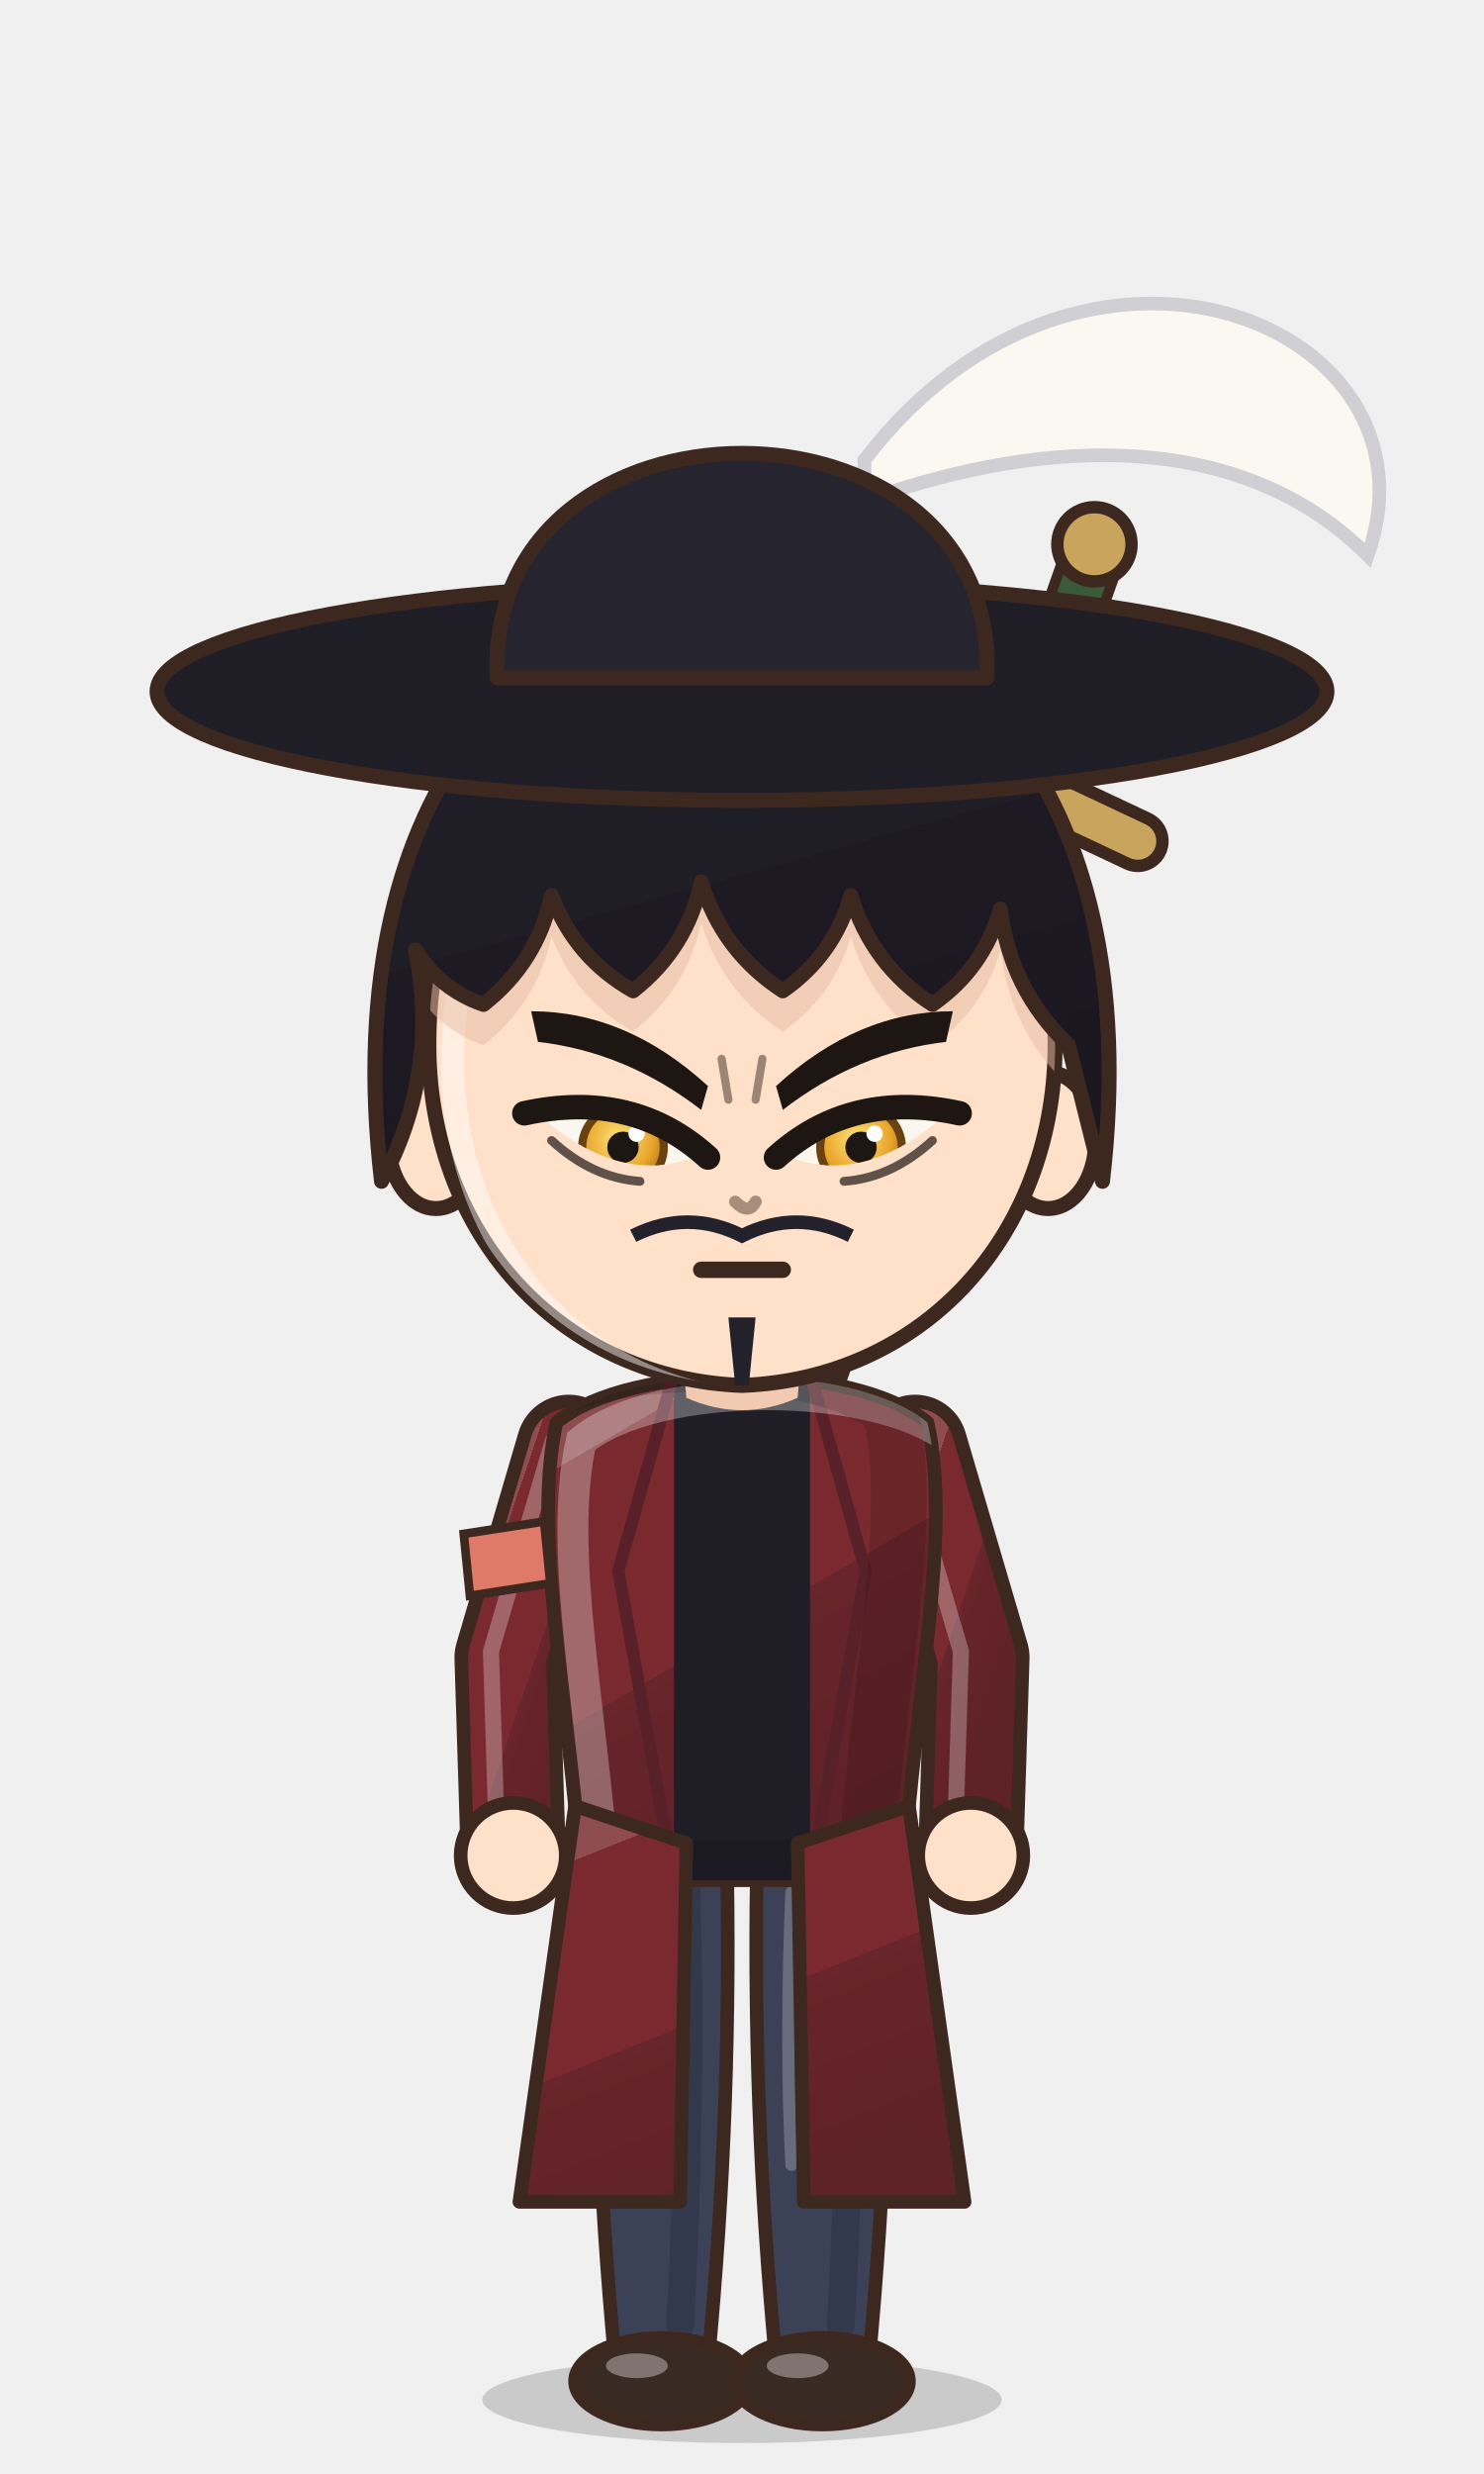
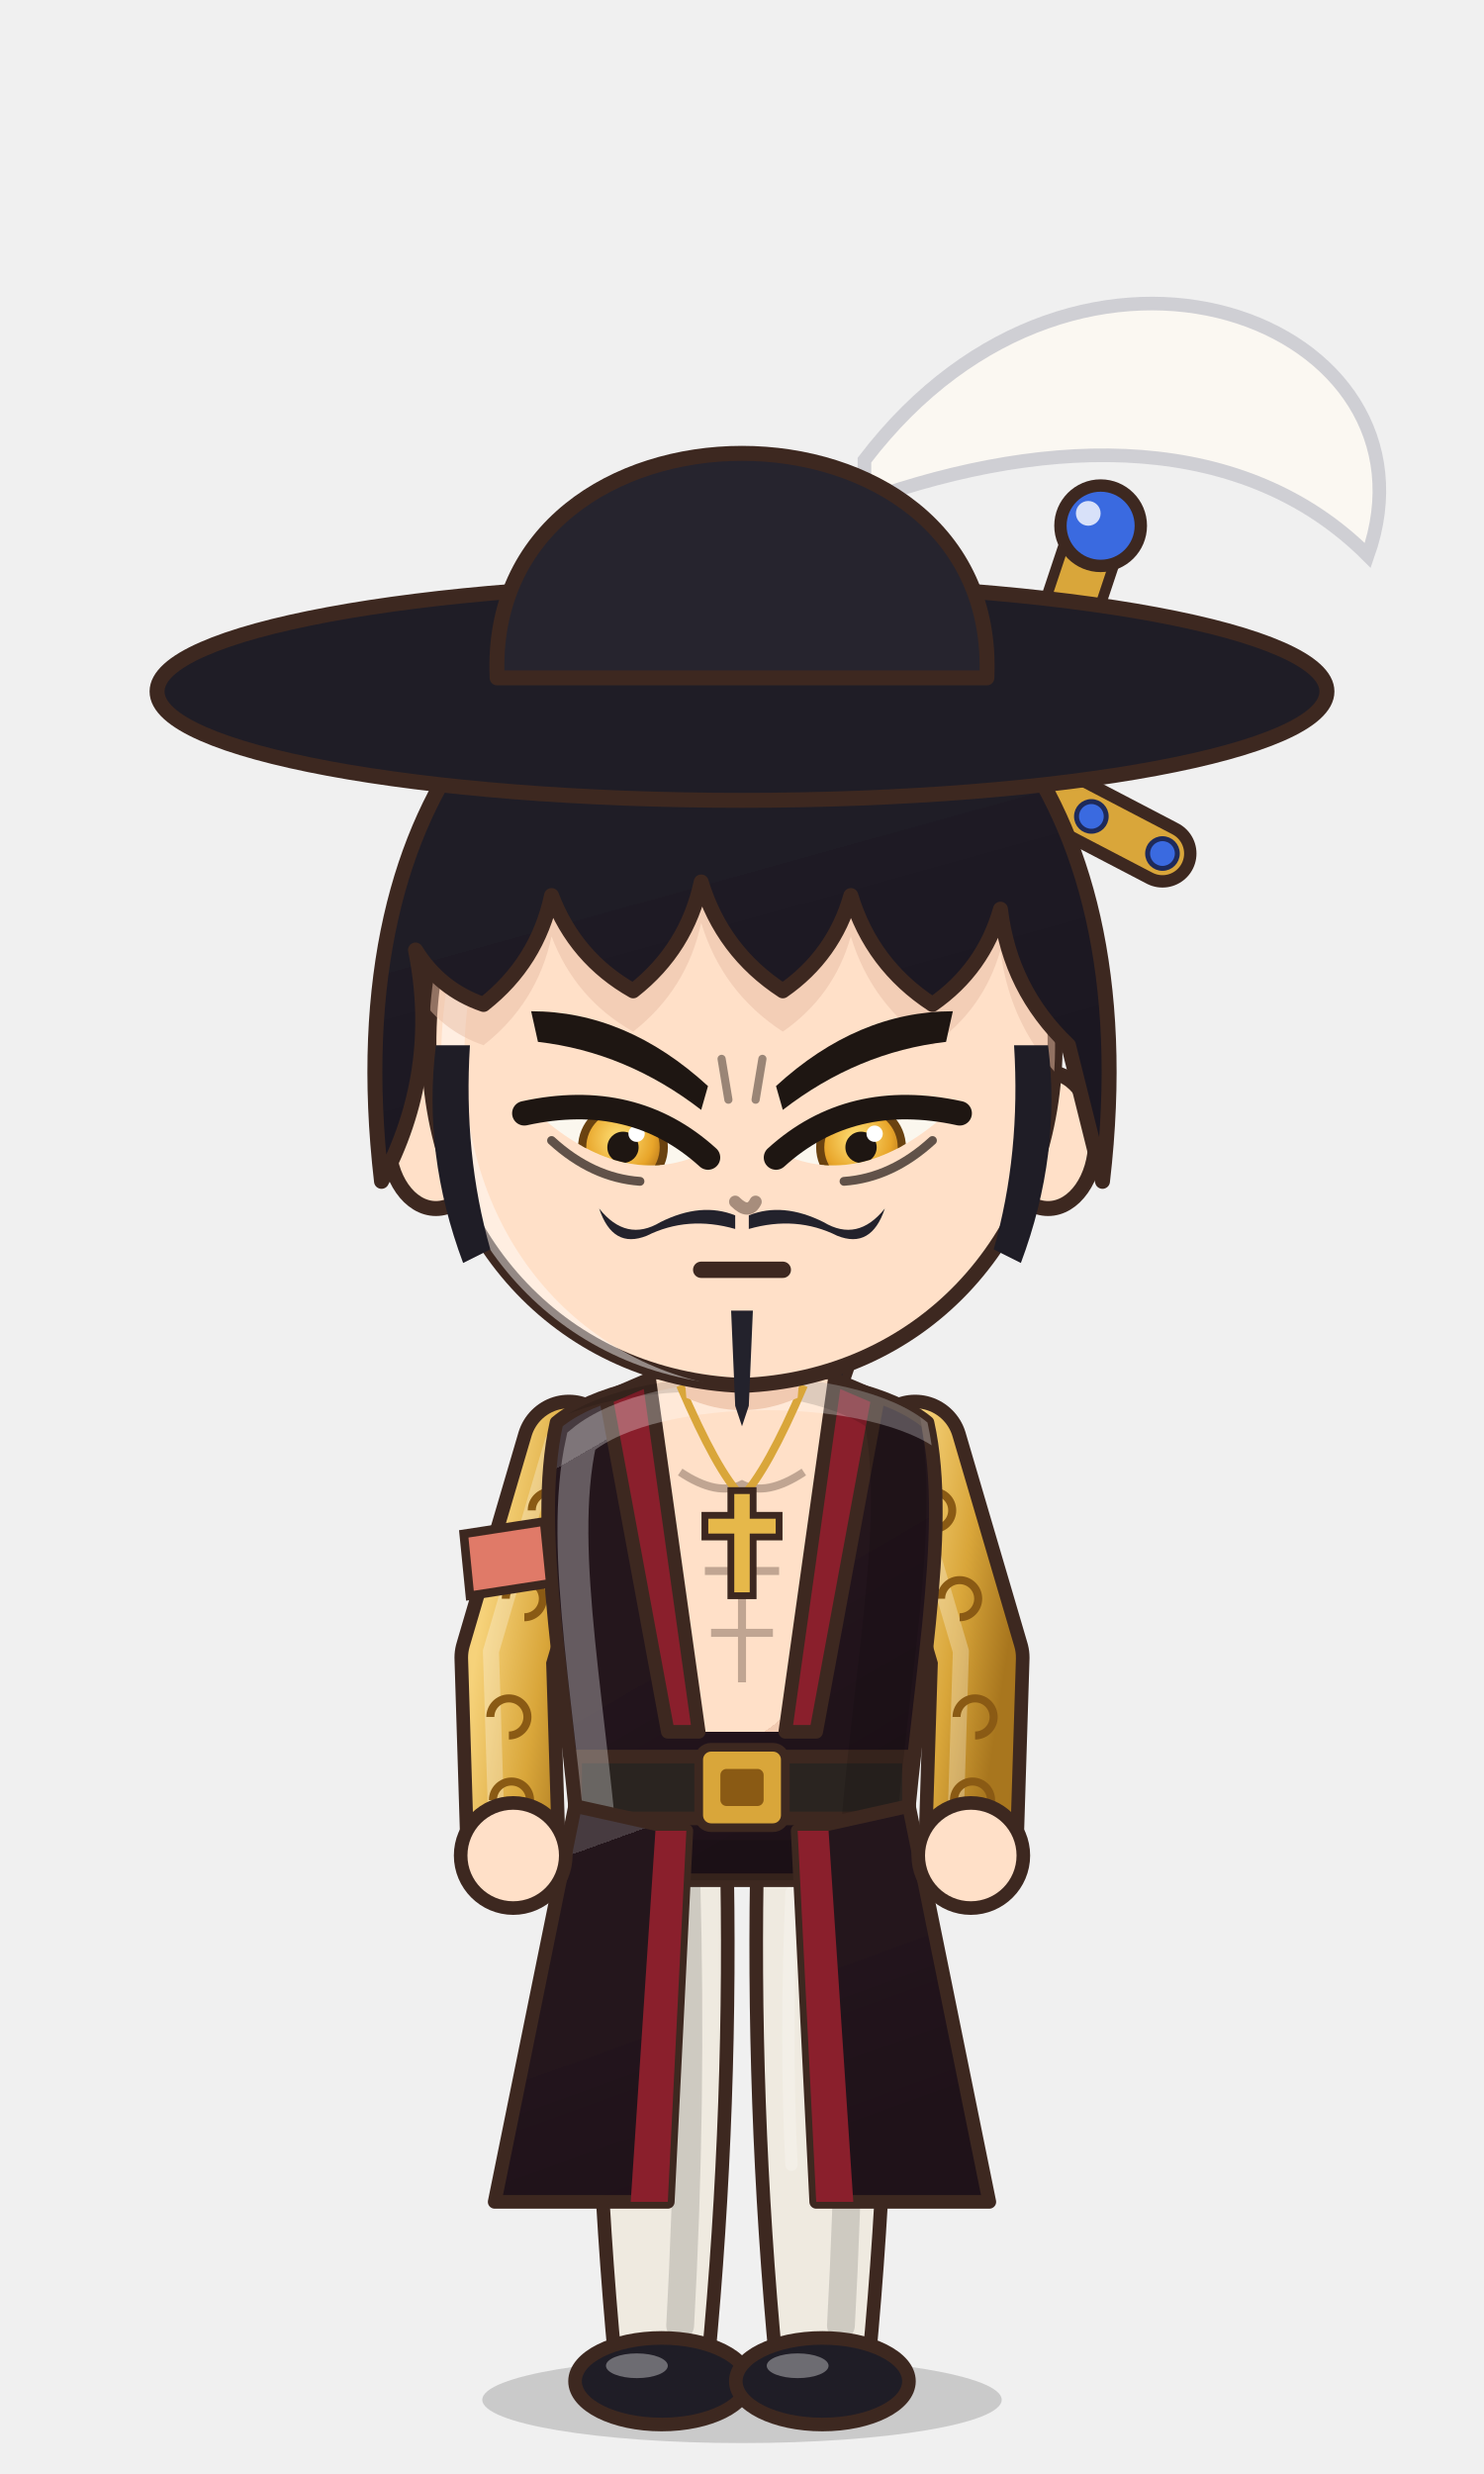
<svg xmlns="http://www.w3.org/2000/svg" viewBox="-120 -180 240 400" width="81.6" height="136.0">
  <defs>
    <linearGradient id="hair133" x1="0" y1="0" x2=".35" y2="1">
      <stop offset="0" stop-color="#424148" />
      <stop offset=".16" stop-color="#424148" />
      <stop offset=".16" stop-color="#1f1d26" />
      <stop offset=".58" stop-color="#1f1d26" />
      <stop offset=".58" stop-color="#1e1a24" />
      <stop offset="1" stop-color="#1b1721" />
    </linearGradient>
    <radialGradient id="skin133" cx=".4" cy=".32" r=".85">
      <stop offset="0" stop-color="#ffe0c8" />
      <stop offset=".84" stop-color="#ffe0c8" />
      <stop offset=".84" stop-color="#f1cab1" />
      <stop offset="1" stop-color="#f1cab1" />
    </radialGradient>
    <linearGradient id="cloth133" x1="0" y1="0" x2=".45" y2="1">
-       <stop offset="0" stop-color="#8f4c4f" />
-       <stop offset=".16" stop-color="#8f4c4f" />
-       <stop offset=".16" stop-color="#7a2a2e" />
-       <stop offset=".6" stop-color="#7a2a2e" />
-       <stop offset=".6" stop-color="#68252b" />
-       <stop offset="1" stop-color="#5f2227" />
+       <stop offset="0" stop-color="#473b40" />
+       <stop offset=".16" stop-color="#473b40" />
+       <stop offset=".16" stop-color="#24161c" />
+       <stop offset=".6" stop-color="#24161c" />
+       <stop offset=".6" stop-color="#22141c" />
+       <stop offset="1" stop-color="#1f1219" />
    </linearGradient>
    <linearGradient id="iris133" x1="0" y1="0" x2="0" y2="1">
      <stop offset="0" stop-color="#281a12" />
      <stop offset=".5" stop-color="#5a3a2a" />
      <stop offset="1" stop-color="#a49289" />
+     </linearGradient>
+     <linearGradient id="gold133" x1="0" y1="0" x2="1" y2="1">
+       <stop offset="0" stop-color="#f6d27a" />
+       <stop offset=".55" stop-color="#d9a63a" />
+       <stop offset="1" stop-color="#a8761e" />
    </linearGradient>
    <radialGradient id="hawkiris133" cx=".45" cy=".4" r=".7">
      <stop offset="0" stop-color="#ffe27a" />
      <stop offset=".6" stop-color="#e8a52a" />
      <stop offset="1" stop-color="#9a5a12" />
    </radialGradient>
    <linearGradient id="straw133" x1="0" y1="0" x2=".3" y2="1">
      <stop offset="0" stop-color="#ffe7aa" />
      <stop offset=".16" stop-color="#ffe7aa" />
      <stop offset=".16" stop-color="#ffe39a" />
      <stop offset=".58" stop-color="#ffe39a" />
      <stop offset=".58" stop-color="#e9b456" />
      <stop offset="1" stop-color="#d6a54f" />
    </linearGradient>
    <radialGradient id="blush133">
      <stop offset="0" stop-color="#ff7f86" stop-opacity=".9" />
      <stop offset="1" stop-color="#ff7f86" stop-opacity="0" />
    </radialGradient>
    <clipPath id="face133">
      <path d="M -46,-4 C -47,-38 -25,-55 0,-55 C 25,-55 47,-38 46,-4 C 45,23 26,43 0,44 C -26,43 -45,23 -46,-4 Z" />
    </clipPath>
    <clipPath id="torso133">
      <path d="M -30,50 C -34,68 -28,94 -26,124 L 26,124 C 28,94 34,68 30,50 C 18,40 -18,40 -30,50 Z" />
    </clipPath>
  </defs>
  <ellipse cx="0" cy="208" rx="42" ry="7" fill="#000000" opacity=".16" />
  <g transform="translate(0,44) scale(1.1) translate(0,-44)" />
-   <path d="M -26,150 L 44,-54" stroke="#3d2820" stroke-width="12" stroke-linecap="round" />
-   <path d="M -26,150 L 44,-54" stroke="#2b2a33" stroke-width="9" stroke-linecap="round" />
-   <path d="M 30,-60 L 64,-44" stroke="#3d2820" stroke-width="10" stroke-linecap="round" />
-   <path d="M 30,-60 L 64,-44" stroke="#c9a45c" stroke-width="6" stroke-linecap="round" />
-   <path d="M 44,-54 L 56,-88" stroke="#3d2820" stroke-width="10.4" stroke-linecap="round" />
-   <path d="M 44,-54 L 56,-88" stroke="#3a5a3a" stroke-width="7" stroke-linecap="round" />
-   <circle cx="57" cy="-92" r="6" fill="#c9a45c" stroke="#3d2820" stroke-width="2" />
-   <path d="M -23.5,118 Q -24.5,160.0 -20.5,202 L -5.5,202 Q -1.5,160.0 -2.5,118 Z" fill="#3b4258" stroke="#3d2820" stroke-width="2.2" stroke-linejoin="round" />
+   <path d="M -26,150 L 44,-54" stroke="#3d2820" stroke-width="13" stroke-linecap="round" />
+   <path d="M -26,150 L 44,-54" stroke="#1f1d26" stroke-width="10" stroke-linecap="round" />
+   <path d="M -20,138 L 40,-48" stroke="#d9a63a" stroke-width="1.4" opacity=".8" />
+   <path d="M 22,-66 L 68,-42" stroke="#3d2820" stroke-width="11" stroke-linecap="round" />
+   <path d="M 22,-66 L 68,-42" stroke="#d9a63a" stroke-width="7" stroke-linecap="round" />
+   <circle cx="22.0" cy="-66" r="2.4" fill="#3a6ae0" stroke="#1e2a5a" stroke-width=".8" />
+   <circle cx="33.5" cy="-60" r="2.4" fill="#3a6ae0" stroke="#1e2a5a" stroke-width=".8" />
+   <circle cx="56.5" cy="-48" r="2.4" fill="#3a6ae0" stroke="#1e2a5a" stroke-width=".8" />
+   <circle cx="68.0" cy="-42" r="2.4" fill="#3a6ae0" stroke="#1e2a5a" stroke-width=".8" />
+   <path d="M 44,-54 L 56,-90" stroke="#3d2820" stroke-width="10.4" stroke-linecap="round" />
+   <path d="M 44,-54 L 56,-90" stroke="#d9a63a" stroke-width="7" stroke-linecap="round" />
+   <circle cx="58" cy="-95" r="6.5" fill="#3a6ae0" stroke="#3d2820" stroke-width="2" />
+   <circle cx="56" cy="-97" r="2" fill="#ffffff" opacity=".8" />
+   <path d="M -23.5,118 Q -24.5,160.0 -20.5,202 L -5.5,202 Q -1.5,160.0 -2.5,118 Z" fill="#efeae0" stroke="#3d2820" stroke-width="2.2" stroke-linejoin="round" />
  <path d="M -9,124 Q -8,160 -10,196" stroke="#000000" stroke-width="4.5" fill="none" opacity=".14" stroke-linecap="round" />
  <path d="M -18,126 Q -19,150 -18,170" stroke="#ffffff" stroke-width="2" fill="none" opacity=".22" stroke-linecap="round" />
-   <ellipse cx="-13" cy="205" rx="14" ry="7" fill="#3a2a24" stroke="#3d2820" stroke-width="2.2" stroke-linejoin="round" />
+   <ellipse cx="-13" cy="205" rx="14" ry="7" fill="#1f1d26" stroke="#3d2820" stroke-width="2.2" stroke-linejoin="round" />
  <ellipse cx="-17" cy="202.5" rx="5" ry="2" fill="#ffffff" opacity=".35" />
-   <path d="M 2.5,118 Q 1.5,160.0 5.5,202 L 20.5,202 Q 24.5,160.0 23.5,118 Z" fill="#3b4258" stroke="#3d2820" stroke-width="2.2" stroke-linejoin="round" />
+   <path d="M 2.5,118 Q 1.5,160.0 5.5,202 L 20.5,202 Q 24.5,160.0 23.5,118 Z" fill="#efeae0" stroke="#3d2820" stroke-width="2.2" stroke-linejoin="round" />
  <path d="M 17,124 Q 18,160 16,196" stroke="#000000" stroke-width="4.5" fill="none" opacity=".14" stroke-linecap="round" />
  <path d="M 8,126 Q 7,150 8,170" stroke="#ffffff" stroke-width="2" fill="none" opacity=".22" stroke-linecap="round" />
-   <ellipse cx="13" cy="205" rx="14" ry="7" fill="#3a2a24" stroke="#3d2820" stroke-width="2.2" stroke-linejoin="round" />
+   <ellipse cx="13" cy="205" rx="14" ry="7" fill="#1f1d26" stroke="#3d2820" stroke-width="2.2" stroke-linejoin="round" />
  <ellipse cx="9" cy="202.5" rx="5" ry="2" fill="#ffffff" opacity=".35" />
  <path d="M -28,54 L -38,88 L -37,120" stroke="#3d2820" stroke-width="17" fill="none" stroke-linecap="round" stroke-linejoin="round" />
-   <path d="M -28,54 L -38,88 L -37,120" stroke="url(#cloth133)" stroke-width="12.6" fill="none" stroke-linecap="round" stroke-linejoin="round" />
+   <path d="M -28,54 L -38,88 L -37,120" stroke="url(#gold133)" stroke-width="12.6" fill="none" stroke-linecap="round" stroke-linejoin="round" />
  <path d="M -28,54 L -38,88 L -37,120" transform="translate(-2.6,-1)" stroke="#ffffff" stroke-width="2.6" fill="none" stroke-linecap="round" stroke-linejoin="round" opacity=".28" />
+   <path d="M -34.0,64.2 a 3,3 0 1 1 3,3" stroke="#8a5a14" stroke-width="1.3" fill="none" />
+   <path d="M -38.2,78.48 a 3,3 0 1 1 3,3" stroke="#8a5a14" stroke-width="1.3" fill="none" />
+   <path d="M -40.7,97.6 a 3,3 0 1 1 3,3" stroke="#8a5a14" stroke-width="1.3" fill="none" />
+   <path d="M -40.28,111.04 a 3,3 0 1 1 3,3" stroke="#8a5a14" stroke-width="1.3" fill="none" />
  <path d="M 28,54 L 38,88 L 37,120" stroke="#3d2820" stroke-width="17" fill="none" stroke-linecap="round" stroke-linejoin="round" />
-   <path d="M 28,54 L 38,88 L 37,120" stroke="url(#cloth133)" stroke-width="12.6" fill="none" stroke-linecap="round" stroke-linejoin="round" />
+   <path d="M 28,54 L 38,88 L 37,120" stroke="url(#gold133)" stroke-width="12.6" fill="none" stroke-linecap="round" stroke-linejoin="round" />
  <path d="M 28,54 L 38,88 L 37,120" transform="translate(-2.6,-1)" stroke="#ffffff" stroke-width="2.6" fill="none" stroke-linecap="round" stroke-linejoin="round" opacity=".28" />
+   <path d="M 28.0,64.2 a 3,3 0 1 1 3,3" stroke="#8a5a14" stroke-width="1.3" fill="none" />
+   <path d="M 32.2,78.48 a 3,3 0 1 1 3,3" stroke="#8a5a14" stroke-width="1.3" fill="none" />
+   <path d="M 34.7,97.6 a 3,3 0 1 1 3,3" stroke="#8a5a14" stroke-width="1.3" fill="none" />
+   <path d="M 34.28,111.04 a 3,3 0 1 1 3,3" stroke="#8a5a14" stroke-width="1.3" fill="none" />
  <path d="M -30,50 C -34,68 -28,94 -26,124 L 26,124 C 28,94 34,68 30,50 C 18,40 -18,40 -30,50 Z" fill="url(#cloth133)" stroke="#3d2820" stroke-width="2.2" stroke-linejoin="round" />
-   <path d="M -11,42 L 11,42 L 11,124 L -11,124 Z" fill="#1f1d26" />
-   <path d="M -11,42 L -20,74 L -11,124 M 11,42 L 20,74 L 11,124" stroke="#582029" stroke-width="2" fill="none" />
+   <path d="M -15,43 L 15,43 L 7,100 L -7,100 Z" fill="url(#skin133)" />
+   <path d="M -10,58 Q -4,62 0,60 Q 4,62 10,58 M 0,64 L 0,92 M -6,74 L 6,74 M -5,84 L 5,84" stroke="#c0a592" stroke-width="1.3" fill="none" />
+   <path d="M -15,43 L -7,100 L -12,100 L -22,46 Z M 15,43 L 7,100 L 12,100 L 22,46 Z" fill="#8a1f2c" stroke="#3d2820" stroke-width="2.2" stroke-linejoin="round" />
+   <path d="M -27,104 L 27,104 L 27,114 L -27,114 Z" fill="#2a2420" stroke="#3d2820" stroke-width="2.2" stroke-linejoin="round" />
+   <rect x="-7" y="102.5" width="14" height="13" rx="2" fill="#d9a63a" stroke="#3d2820" stroke-width="1.4" />
+   <rect x="-3.5" y="106" width="7" height="6" rx="1" fill="#8a5a14" />
  <g clip-path="url(#torso133)">
    <path d="M -30,50 C -34,68 -28,94 -26,124 L 26,124 C 28,94 34,68 30,50 C 18,40 -18,40 -30,50 Z" transform="translate(4,3)" fill="none" stroke="#ffffff" stroke-width="5" opacity=".3" />
    <path d="M -30,50 C -34,68 -28,94 -26,124 L 26,124 C 28,94 34,68 30,50 C 18,40 -18,40 -30,50 Z" transform="translate(-6,-2)" fill="none" stroke="#000000" stroke-width="9" opacity=".13" />
  </g>
-   <path d="M -27,112 L -36,176 L -10,176 L -9,118 Z M 27,112 L 36,176 L 10,176 L 9,118 Z" fill="url(#cloth133)" stroke="#3d2820" stroke-width="2.2" stroke-linejoin="round" />
+   <path d="M -10,44 Q -4,58 0,62 Q 4,58 10,44" stroke="#d9a63a" stroke-width="1.3" fill="none" />
+   <path d="M -1.8,61 L 1.8,61 L 1.8,65 L 6,65 L 6,68.5 L 1.8,68.5 L 1.8,78 L -1.8,78 L -1.8,68.5 L -6,68.5 L -6,65 L -1.8,65 Z" fill="#e6b84a" stroke="#3d2820" stroke-width="1.1" />
+   <path d="M -27,112 L -40,176 L -12,176 L -9,116 Z M 27,112 L 40,176 L 12,176 L 9,116 Z" fill="url(#cloth133)" stroke="#3d2820" stroke-width="2.2" stroke-linejoin="round" />
+   <path d="M -12,176 L -9,116 L -14,116 L -18,176 Z M 12,176 L 9,116 L 14,116 L 18,176 Z" fill="#8a1f2c" />
  <circle cx="-37" cy="120" r="8.5" fill="url(#skin133)" stroke="#3d2820" stroke-width="2.2" />
  <circle cx="37" cy="120" r="8.5" fill="url(#skin133)" stroke="#3d2820" stroke-width="2.2" />
  <path d="M -45,68 L -32,66 L -31,76 L -44,78 Z" fill="#e07a68" stroke="#3d2820" stroke-width="1.4" />
  <path d="M -10,34 L 10,34 L 9,46 Q 0,50 -9,46 Z" fill="#f1cab1" />
  <g transform="translate(0,44) scale(1.1) translate(0,-44)">
    <ellipse cx="-45" cy="8" rx="7" ry="10" fill="url(#skin133)" stroke="#3d2820" stroke-width="2.2" stroke-linejoin="round" />
    <ellipse cx="45" cy="8" rx="7" ry="10" fill="url(#skin133)" stroke="#3d2820" stroke-width="2.2" stroke-linejoin="round" />
    <path d="M -46,-4 C -47,-38 -25,-55 0,-55 C 25,-55 47,-38 46,-4 C 45,23 26,43 0,44 C -26,43 -45,23 -46,-4 Z" fill="url(#skin133)" stroke="#3d2820" stroke-width="2.2" stroke-linejoin="round" />
    <g clip-path="url(#face133)">
      <path d="M -46,-4 C -47,-38 -25,-55 0,-55 C 25,-55 47,-38 46,-4 C 45,23 26,43 0,44 C -26,43 -45,23 -46,-4 Z" transform="translate(3.5,2.5)" fill="none" stroke="#ffffff" stroke-width="3.4" opacity=".45" />
    </g>
    <g clip-path="url(#face133)">
      <path d="M -53,14 C -60,-46 -28,-72 0,-72 C 28,-72 60,-46 53,14 L 48,-6 Q 39.4,-14.2 38,-26 Q 35.5,-17.2 28,-12 Q 19.1,-17.8 16,-28 Q 13.5,-19.2 6,-14 Q -2.9,-19.8 -6,-30 Q -8.1,-20.2 -16,-14 Q -24.5,-18.8 -28,-28 Q -30.1,-18.2 -38,-12 Q -44.4,-14.2 -48,-20 Q -44.4,-2.1 -53,14 Z" transform="translate(0,6)" fill="#e7bca4" opacity=".5" />
    </g>
    <defs>
      <clipPath id="hk1330">
        <path d="M -6,10 Q -16,1 -29,5 Q -17,15 -6,10 Z" />
      </clipPath>
    </defs>
    <path d="M -6,10 Q -16,1 -29,5 Q -17,15 -6,10 Z" fill="#fbf7ee" />
    <g clip-path="url(#hk1330)">
      <circle cx="-17.5" cy="9" r="6" fill="url(#hawkiris133)" stroke="#6a4210" stroke-width="1.2" />
      <circle cx="-17.5" cy="9" r="2.3" fill="#1e1612" />
      <circle cx="-15.5" cy="7" r="1.2" fill="#ffffff" />
      <path d="M -6,3 Q -17,-2 -29,0 L -29,5 Q -16,1 -6,10 Z" fill="#000000" opacity=".25" />
    </g>
    <path d="M -5,10.5 Q -16,0.5 -32,4" stroke="#1e1612" stroke-width="3.6" fill="none" stroke-linecap="round" />
    <path d="M -15,14 Q -22,13.5 -28,8" stroke="#1e1612" stroke-width="1.3" fill="none" stroke-linecap="round" opacity=".7" />
    <path d="M -31,-11 Q -17,-11 -5,0 L -6,3.5 Q -17,-5 -30,-6.5 Z" fill="#1e1612" />
    <defs>
      <clipPath id="hk1332">
        <path d="M 6,10 Q 16,1 29,5 Q 17,15 6,10 Z" />
      </clipPath>
    </defs>
    <path d="M 6,10 Q 16,1 29,5 Q 17,15 6,10 Z" fill="#fbf7ee" />
    <g clip-path="url(#hk1332)">
      <circle cx="17.5" cy="9" r="6" fill="url(#hawkiris133)" stroke="#6a4210" stroke-width="1.2" />
      <circle cx="17.5" cy="9" r="2.3" fill="#1e1612" />
      <circle cx="19.5" cy="7" r="1.2" fill="#ffffff" />
      <path d="M 6,3 Q 17,-2 29,0 L 29,5 Q 16,1 6,10 Z" fill="#000000" opacity=".25" />
    </g>
    <path d="M 5,10.5 Q 16,0.5 32,4" stroke="#1e1612" stroke-width="3.6" fill="none" stroke-linecap="round" />
    <path d="M 15,14 Q 22,13.5 28,8" stroke="#1e1612" stroke-width="1.3" fill="none" stroke-linecap="round" opacity=".7" />
    <path d="M 31,-11 Q 17,-11 5,0 L 6,3.5 Q 17,-5 30,-6.5 Z" fill="#1e1612" />
    <path d="M -3,-4 L -2,2 M 3,-4 L 2,2" stroke="#1e1612" stroke-width="1.2" opacity=".45" stroke-linecap="round" />
    <path d="M -6,27 L 6,27" stroke="#3d2820" stroke-width="2.4" stroke-linecap="round" />
    <path d="M -1,17 Q 1,19 2,17" stroke="#a78d7c" stroke-width="1.8" fill="none" stroke-linecap="round" />
-     <path d="M -16,22 Q -8,18 0,22 Q 8,18 16,22" stroke="#23222c" stroke-width="2" fill="none" />
-     <path d="M -2,34 L 2,34 L 1,44 L -1,44 Z" fill="#23222c" />
+     <path d="M -1,21 Q -8,19 -14,22 Q -19,24 -21,18 Q -17,23 -12,20 Q -6,17 -1,19 Z M 1,21 Q 8,19 14,22 Q 19,24 21,18 Q 17,23 12,20 Q 6,17 1,19 Z" fill="#23222c" />
+     <path d="M -1.6,33 L 1.6,33 L 1,47 L 0,50 L -1,47 Z" fill="#23222c" />
+     <path d="M -45,-6 Q -47,10 -41,26 L -37,24 Q -41,10 -40,-6 Z" fill="#1f1d26" />
+     <path d="M 45,-6 Q 47,10 41,26 L 37,24 Q 41,10 40,-6 Z" fill="#1f1d26" />
    <path d="M -53,14 C -60,-46 -28,-72 0,-72 C 28,-72 60,-46 53,14 L 48,-6 Q 39.4,-14.2 38,-26 Q 35.5,-17.2 28,-12 Q 19.1,-17.8 16,-28 Q 13.5,-19.2 6,-14 Q -2.9,-19.8 -6,-30 Q -8.1,-20.2 -16,-14 Q -24.5,-18.8 -28,-28 Q -30.1,-18.2 -38,-12 Q -44.4,-14.2 -48,-20 Q -44.4,-2.1 -53,14 Z" fill="url(#hair133)" stroke="#3d2820" stroke-width="2.2" stroke-linejoin="round" />
    <path d="M 18,-92 C 50,-134 104,-112 92,-78 C 74,-96 46,-96 18,-86 Z" fill="#fbf8f2" stroke="#cfcfd4" stroke-width="2" />
    <ellipse cx="0" cy="-58" rx="86" ry="16" fill="#1f1d26" stroke="#3d2820" stroke-width="2.2" stroke-linejoin="round" />
    <path d="M -36,-60 C -38,-104 38,-104 36,-60 Z" fill="#26242e" stroke="#3d2820" stroke-width="2.2" stroke-linejoin="round" />
  </g>
</svg>
